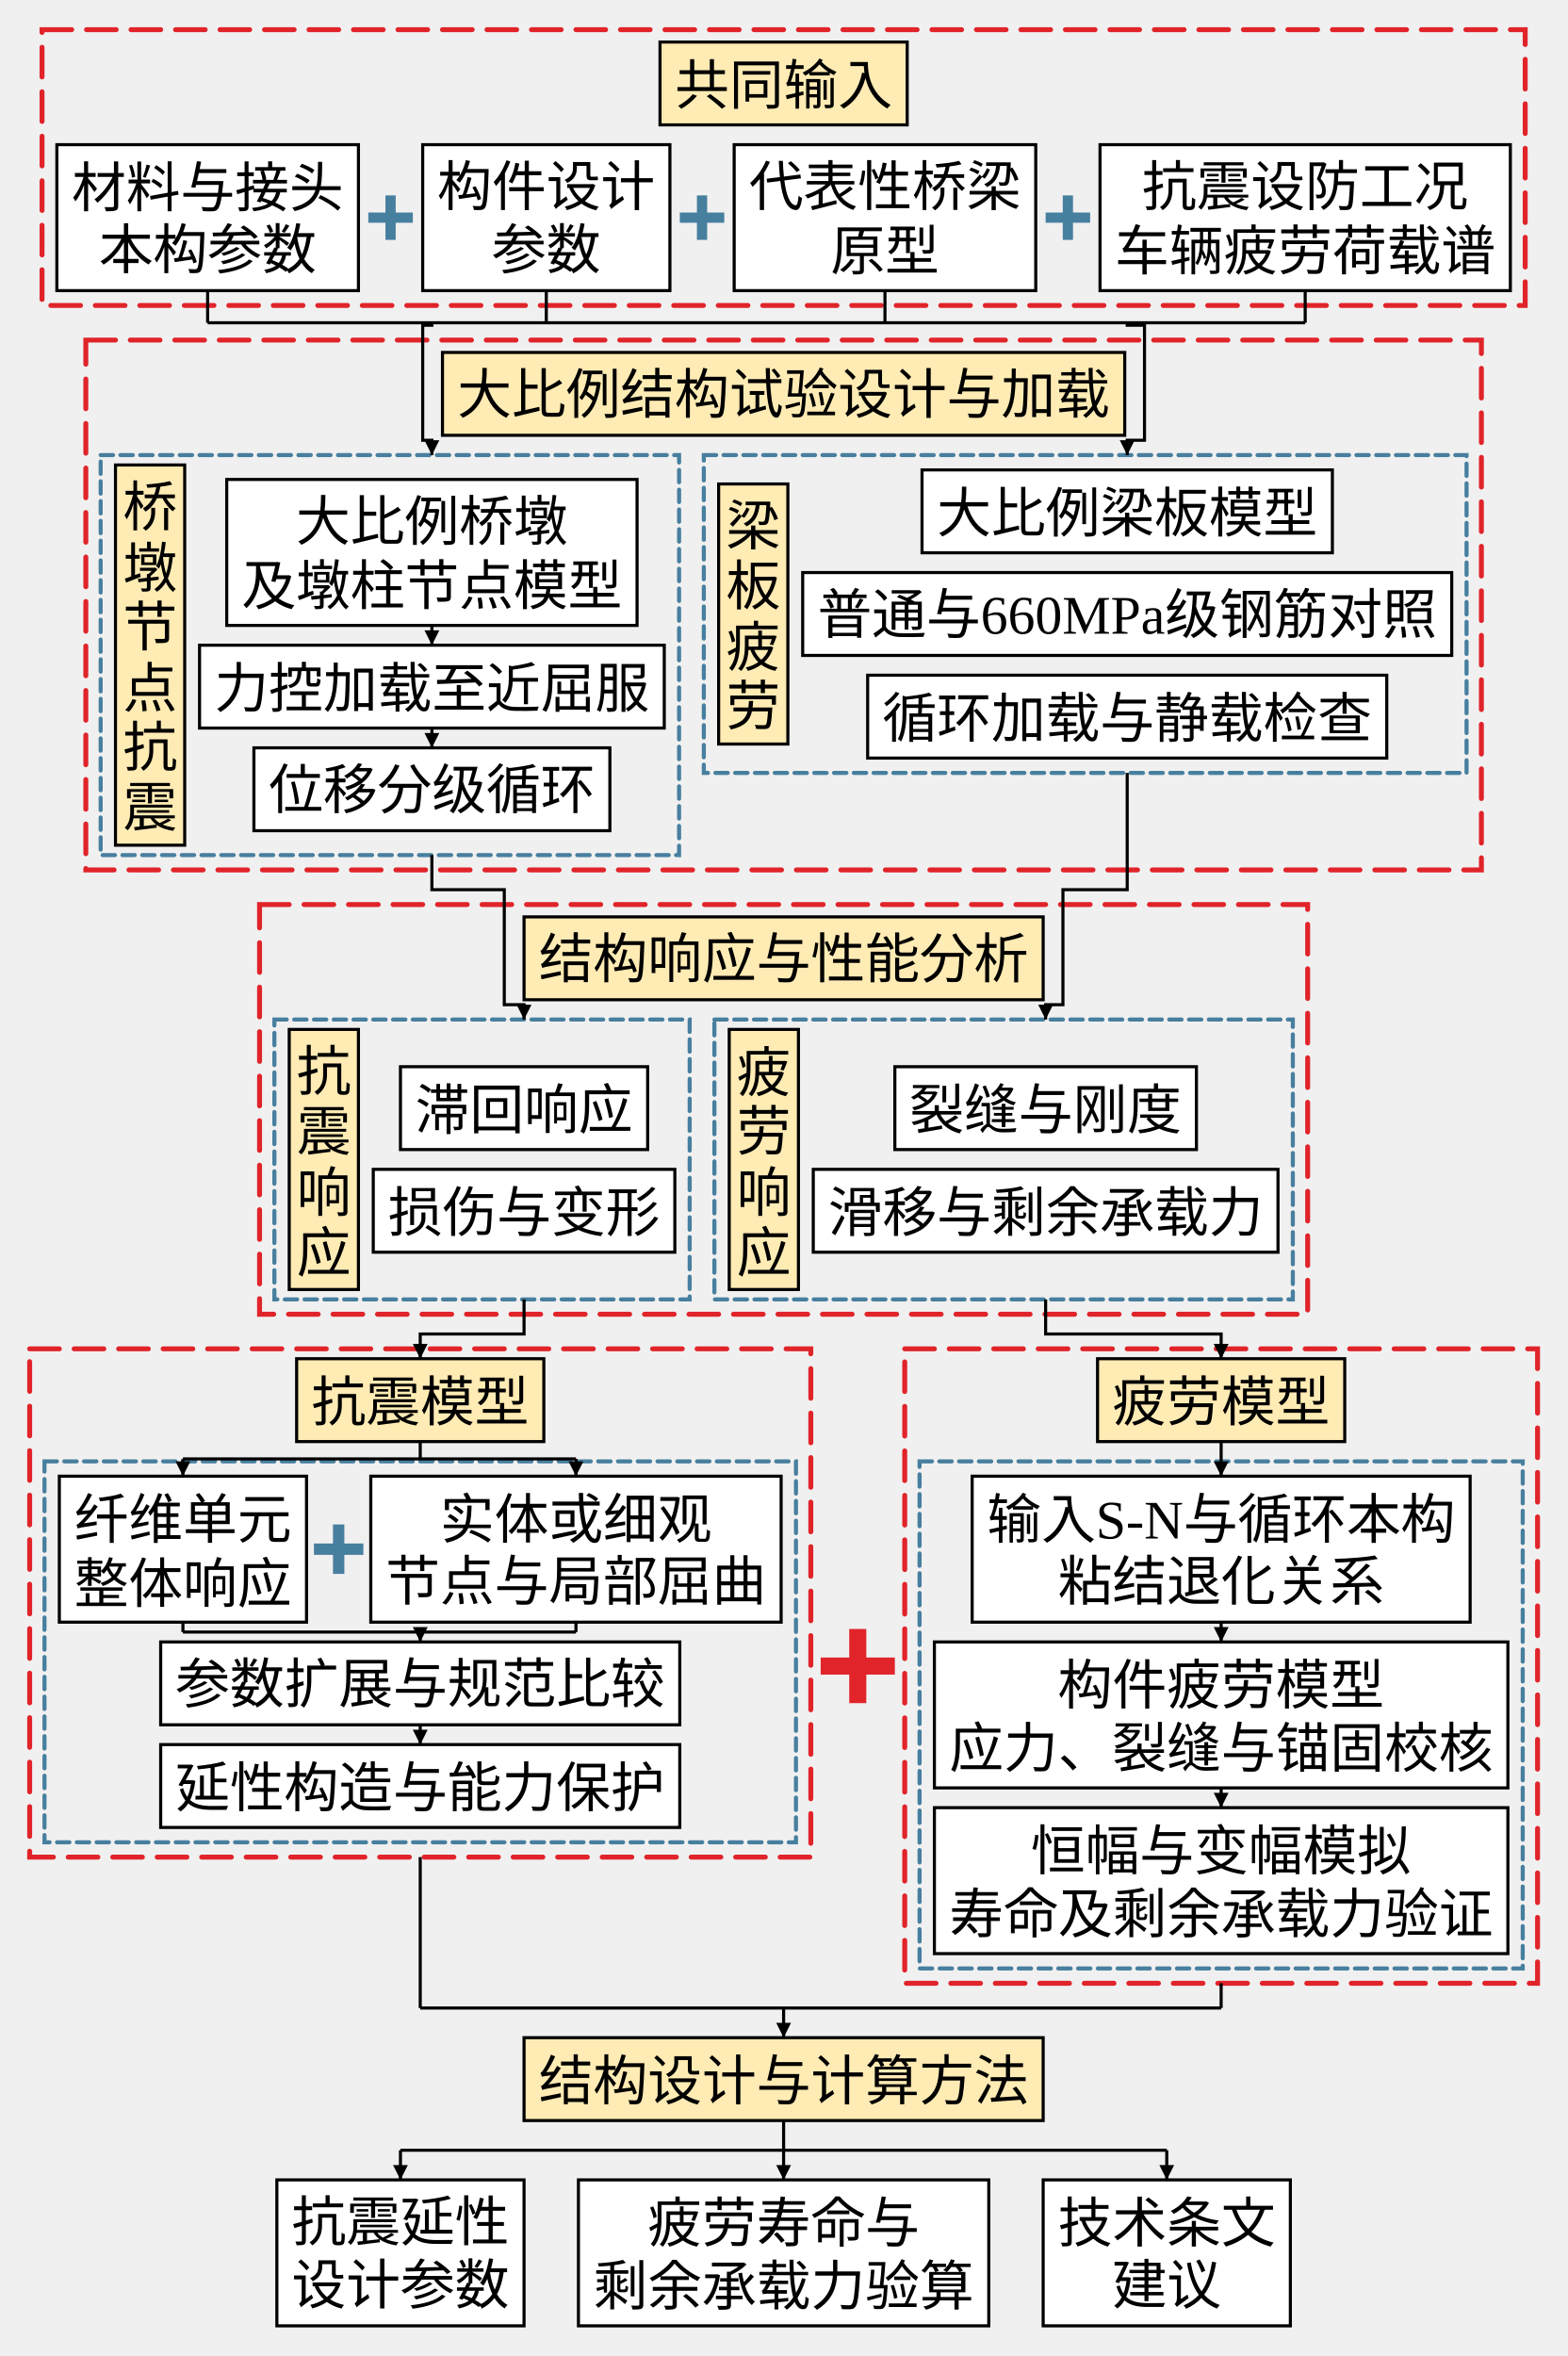
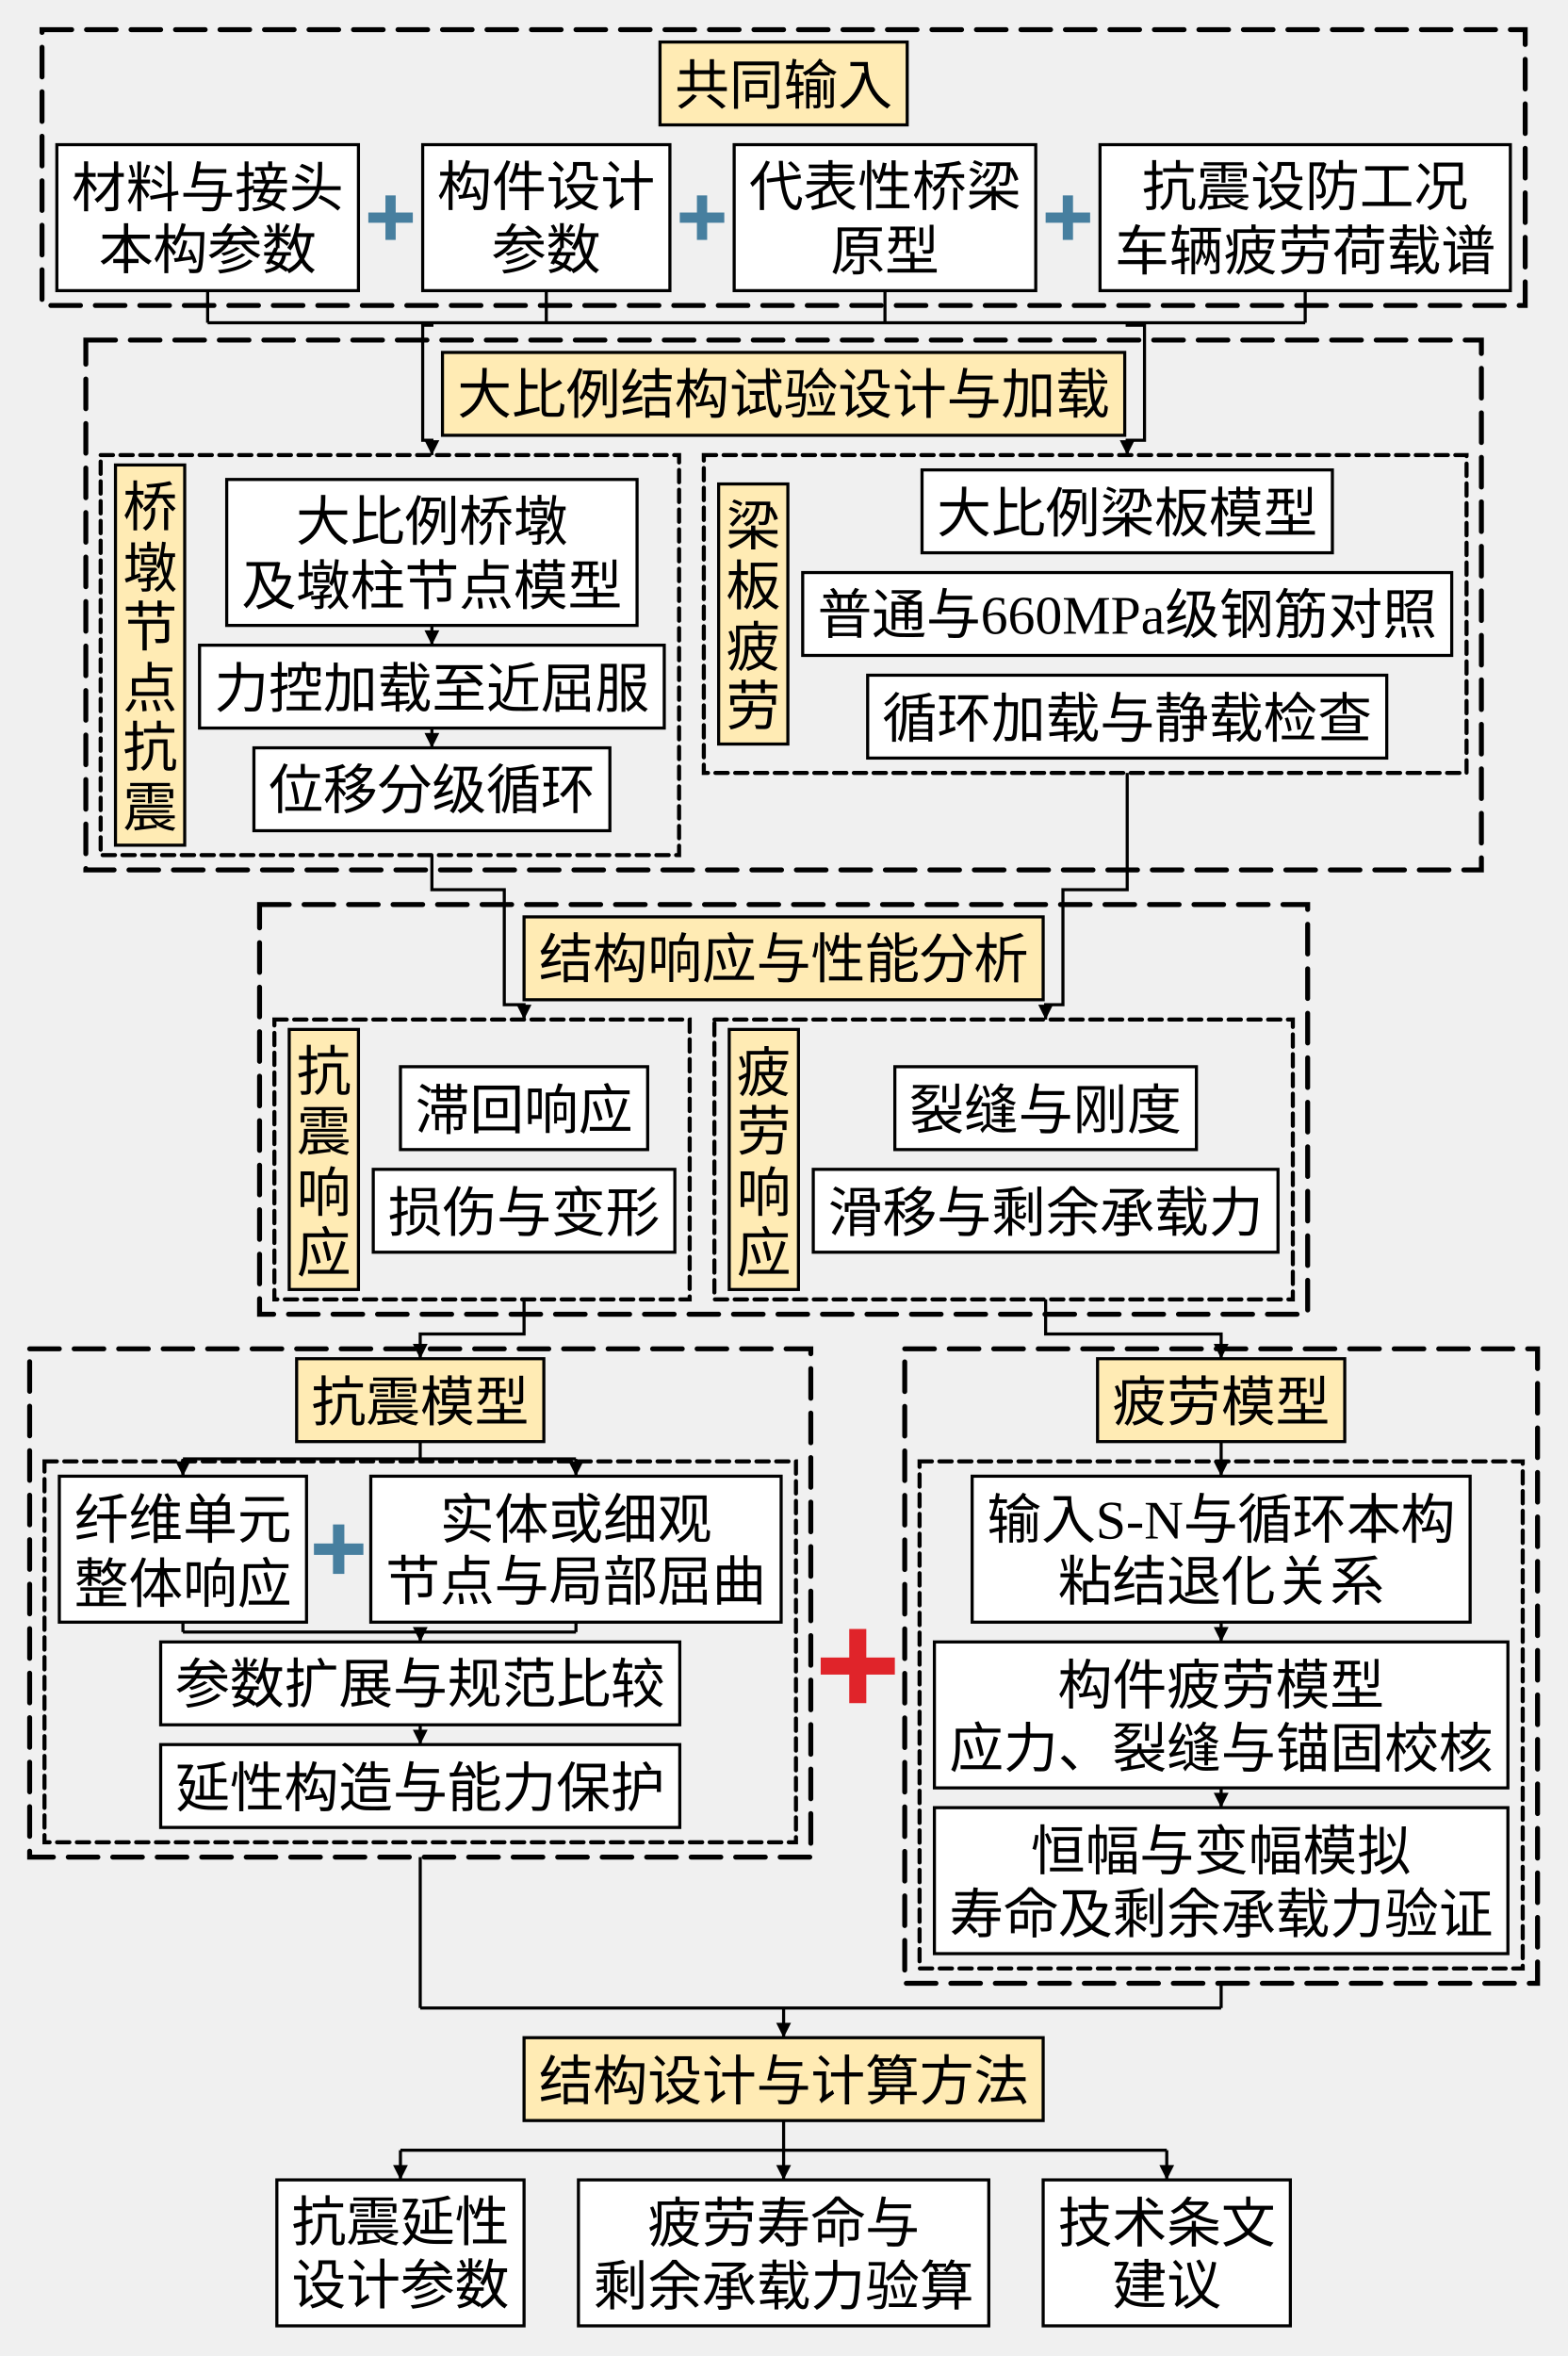
<svg xmlns="http://www.w3.org/2000/svg" width="634px" height="953px" viewBox="0 0 634 953" version="1.1">
  <g id="module-frame-001" data-object-type="module-frame">
-     <rect x="17" y="12" width="600" height="111.56" fill="none" stroke="#E0242A" stroke-width="2" stroke-linecap="round" stroke-linejoin="miter" stroke-dasharray="12 6" />
+     <rect x="17" y="12" width="600" height="111.56" fill="none" stroke="#000000" stroke-width="2" stroke-linecap="round" stroke-linejoin="miter" stroke-dasharray="12 6" />
  </g>
  <g id="module-frame-002" data-object-type="module-frame">
-     <rect x="34.72" y="137.56" width="564.56" height="214.32" fill="none" stroke="#E0242A" stroke-width="2" stroke-linecap="round" stroke-linejoin="miter" stroke-dasharray="12 6" />
+     <rect x="34.72" y="137.56" width="564.56" height="214.32" fill="none" stroke="#000000" stroke-width="2" stroke-linecap="round" stroke-linejoin="miter" stroke-dasharray="12 6" />
  </g>
  <g id="submodule-frame-001" data-object-type="submodule-frame">
-     <rect x="40.72" y="184.08" width="234" height="161.8" fill="none" stroke="#477F9F" stroke-width="1.65" stroke-linecap="round" stroke-linejoin="miter" stroke-dasharray="5 3" />
+     <rect x="40.72" y="184.08" width="234" height="161.8" fill="none" stroke="#000000" stroke-width="1.65" stroke-linecap="round" stroke-linejoin="miter" stroke-dasharray="5 3" />
  </g>
  <g id="submodule-frame-002" data-object-type="submodule-frame">
-     <rect x="284.72" y="184.08" width="308.56" height="128.56" fill="none" stroke="#477F9F" stroke-width="1.65" stroke-linecap="round" stroke-linejoin="miter" stroke-dasharray="5 3" />
+     <rect x="284.72" y="184.08" width="308.56" height="128.56" fill="none" stroke="#000000" stroke-width="1.65" stroke-linecap="round" stroke-linejoin="miter" stroke-dasharray="5 3" />
  </g>
  <g id="module-frame-003" data-object-type="module-frame">
-     <rect x="105" y="365.88" width="424" height="165.72" fill="none" stroke="#E0242A" stroke-width="2" stroke-linecap="round" stroke-linejoin="miter" stroke-dasharray="12 6" />
+     <rect x="105" y="365.88" width="424" height="165.72" fill="none" stroke="#000000" stroke-width="2" stroke-linecap="round" stroke-linejoin="miter" stroke-dasharray="12 6" />
  </g>
  <g id="submodule-frame-003" data-object-type="submodule-frame">
-     <rect x="111" y="412.4" width="168" height="113.2" fill="none" stroke="#477F9F" stroke-width="1.65" stroke-linecap="round" stroke-linejoin="miter" stroke-dasharray="5 3" />
+     <rect x="111" y="412.4" width="168" height="113.2" fill="none" stroke="#000000" stroke-width="1.65" stroke-linecap="round" stroke-linejoin="miter" stroke-dasharray="5 3" />
  </g>
  <g id="submodule-frame-004" data-object-type="submodule-frame">
-     <rect x="289" y="412.4" width="234" height="113.2" fill="none" stroke="#477F9F" stroke-width="1.65" stroke-linecap="round" stroke-linejoin="miter" stroke-dasharray="5 3" />
+     <rect x="289" y="412.4" width="234" height="113.2" fill="none" stroke="#000000" stroke-width="1.65" stroke-linecap="round" stroke-linejoin="miter" stroke-dasharray="5 3" />
  </g>
  <g id="module-frame-004" data-object-type="module-frame">
-     <rect x="12" y="545.6" width="316" height="205.6" fill="none" stroke="#E0242A" stroke-width="2" stroke-linecap="round" stroke-linejoin="miter" stroke-dasharray="12 6" />
+     <rect x="12" y="545.6" width="316" height="205.6" fill="none" stroke="#000000" stroke-width="2" stroke-linecap="round" stroke-linejoin="miter" stroke-dasharray="12 6" />
  </g>
  <g id="submodule-frame-005" data-object-type="submodule-frame">
-     <rect x="18" y="591.12" width="304" height="154.08" fill="none" stroke="#477F9F" stroke-width="1.65" stroke-linecap="round" stroke-linejoin="miter" stroke-dasharray="5 3" />
+     <rect x="18" y="591.12" width="304" height="154.08" fill="none" stroke="#000000" stroke-width="1.65" stroke-linecap="round" stroke-linejoin="miter" stroke-dasharray="5 3" />
  </g>
  <g id="module-frame-005" data-object-type="module-frame">
-     <rect x="366" y="545.6" width="256" height="256.64" fill="none" stroke="#E0242A" stroke-width="2" stroke-linecap="round" stroke-linejoin="miter" stroke-dasharray="12 6" />
+     <rect x="366" y="545.6" width="256" height="256.64" fill="none" stroke="#000000" stroke-width="2" stroke-linecap="round" stroke-linejoin="miter" stroke-dasharray="12 6" />
  </g>
  <g id="submodule-frame-006" data-object-type="submodule-frame">
-     <rect x="372" y="591.12" width="244" height="205.12" fill="none" stroke="#477F9F" stroke-width="1.65" stroke-linecap="round" stroke-linejoin="miter" stroke-dasharray="5 3" />
+     <rect x="372" y="591.12" width="244" height="205.12" fill="none" stroke="#000000" stroke-width="1.65" stroke-linecap="round" stroke-linejoin="miter" stroke-dasharray="5 3" />
  </g>
  <g id="connector-001" data-object-type="connector">
    <path d="M84 117.56 L84 130.56" fill="none" stroke="#000000" stroke-width="1.25" stroke-linejoin="miter" stroke-linecap="butt" />
  </g>
  <g id="connector-002" data-object-type="connector">
    <path d="M221 117.56 L221 130.56" fill="none" stroke="#000000" stroke-width="1.25" stroke-linejoin="miter" stroke-linecap="butt" />
  </g>
  <g id="connector-003" data-object-type="connector">
    <path d="M358 117.56 L358 130.56" fill="none" stroke="#000000" stroke-width="1.25" stroke-linejoin="miter" stroke-linecap="butt" />
  </g>
  <g id="connector-004" data-object-type="connector">
    <path d="M528 117.56 L528 130.56" fill="none" stroke="#000000" stroke-width="1.25" stroke-linejoin="miter" stroke-linecap="butt" />
  </g>
  <g id="connector-005" data-object-type="connector">
    <path d="M84 130.56 L528 130.56" fill="none" stroke="#000000" stroke-width="1.25" stroke-linejoin="miter" stroke-linecap="butt" />
  </g>
  <g id="connector-006" data-object-type="connector">
    <path d="M174.72 130.56 L174.72 131.56 L171 131.56 L171 178.08 L174.72 178.08 L174.72 184.08" fill="none" stroke="#000000" stroke-width="1.25" stroke-linejoin="miter" stroke-linecap="butt" />
    <polygon points="174.72,184.08 177.72,178.08 171.72,178.08" fill="#000000" />
  </g>
  <g id="connector-007" data-object-type="connector">
    <path d="M456 130.56 L456 131.56 L463 131.56 L463 178.08 L456 178.08 L456 184.08" fill="none" stroke="#000000" stroke-width="1.25" stroke-linejoin="miter" stroke-linecap="butt" />
    <polygon points="456,184.08 459,178.08 453,178.08" fill="#000000" />
  </g>
  <g id="connector-008" data-object-type="connector">
    <path d="M174.72 345.88 L174.72 359.88 L204 359.88 L204 406.4 L212 406.4 L212 412.4" fill="none" stroke="#000000" stroke-width="1.25" stroke-linejoin="miter" stroke-linecap="butt" />
    <polygon points="212,412.4 215,406.4 209,406.4" fill="#000000" />
  </g>
  <g id="connector-009" data-object-type="connector">
    <path d="M456 312.64 L456 359.88 L430 359.88 L430 406.4 L423 406.4 L423 412.4" fill="none" stroke="#000000" stroke-width="1.25" stroke-linejoin="miter" stroke-linecap="butt" />
    <polygon points="423,412.4 426,406.4 420,406.4" fill="#000000" />
  </g>
  <g id="connector-010" data-object-type="connector">
    <path d="M212 525.6 L212 539.6 L170 539.6 L170 549.6" fill="none" stroke="#000000" stroke-width="1.25" stroke-linejoin="miter" stroke-linecap="butt" />
    <polygon points="170,549.6 173,543.6 167,543.6" fill="#000000" />
  </g>
  <g id="connector-011" data-object-type="connector">
    <path d="M423 525.6 L423 539.6 L494 539.6 L494 549.6" fill="none" stroke="#000000" stroke-width="1.25" stroke-linejoin="miter" stroke-linecap="butt" />
    <polygon points="494,549.6 497,543.6 491,543.6" fill="#000000" />
  </g>
  <g id="connector-012" data-object-type="connector">
    <path d="M174.72 252.98 L174.72 256.98" fill="none" stroke="#000000" stroke-width="1.25" stroke-linejoin="miter" stroke-linecap="butt" />
  </g>
  <g id="connector-013" data-object-type="connector">
    <path d="M174.72 256.98 L174.72 260.98" fill="none" stroke="#000000" stroke-width="1.25" stroke-linejoin="miter" stroke-linecap="butt" />
    <polygon points="174.72,260.98 177.72,254.98 171.72,254.98" fill="#000000" />
  </g>
  <g id="connector-014" data-object-type="connector">
    <path d="M174.72 294.5 L174.72 298.5" fill="none" stroke="#000000" stroke-width="1.25" stroke-linejoin="miter" stroke-linecap="butt" />
  </g>
  <g id="connector-015" data-object-type="connector">
    <path d="M174.72 298.5 L174.72 302.5" fill="none" stroke="#000000" stroke-width="1.25" stroke-linejoin="miter" stroke-linecap="butt" />
    <polygon points="174.72,302.5 177.72,296.5 171.72,296.5" fill="#000000" />
  </g>
  <g id="connector-016" data-object-type="connector">
    <path d="M170 583.12 L170 590.12" fill="none" stroke="#000000" stroke-width="1.25" stroke-linejoin="miter" stroke-linecap="butt" />
  </g>
  <g id="connector-017" data-object-type="connector">
    <path d="M74 590.12 L233 590.12" fill="none" stroke="#000000" stroke-width="1.25" stroke-linejoin="miter" stroke-linecap="butt" />
  </g>
  <g id="connector-018" data-object-type="connector">
    <path d="M74 590.12 L74 597.12" fill="none" stroke="#000000" stroke-width="1.25" stroke-linejoin="miter" stroke-linecap="butt" />
    <polygon points="74,597.12 77,591.12 71,591.12" fill="#000000" />
  </g>
  <g id="connector-019" data-object-type="connector">
    <path d="M233 590.12 L233 597.12" fill="none" stroke="#000000" stroke-width="1.25" stroke-linejoin="miter" stroke-linecap="butt" />
    <polygon points="233,597.12 236,591.12 230,591.12" fill="#000000" />
  </g>
  <g id="connector-020" data-object-type="connector">
    <path d="M74 656.16 L74 660.16" fill="none" stroke="#000000" stroke-width="1.25" stroke-linejoin="miter" stroke-linecap="butt" />
  </g>
  <g id="connector-021" data-object-type="connector">
    <path d="M233 656.16 L233 660.16" fill="none" stroke="#000000" stroke-width="1.25" stroke-linejoin="miter" stroke-linecap="butt" />
  </g>
  <g id="connector-022" data-object-type="connector">
    <path d="M74 660.16 L233 660.16" fill="none" stroke="#000000" stroke-width="1.25" stroke-linejoin="miter" stroke-linecap="butt" />
  </g>
  <g id="connector-023" data-object-type="connector">
    <path d="M170 660.16 L170 664.16" fill="none" stroke="#000000" stroke-width="1.25" stroke-linejoin="miter" stroke-linecap="butt" />
    <polygon points="170,664.16 173,658.16 167,658.16" fill="#000000" />
  </g>
  <g id="connector-024" data-object-type="connector">
    <path d="M170 697.68 L170 701.68" fill="none" stroke="#000000" stroke-width="1.25" stroke-linejoin="miter" stroke-linecap="butt" />
  </g>
  <g id="connector-025" data-object-type="connector">
    <path d="M170 701.68 L170 705.68" fill="none" stroke="#000000" stroke-width="1.25" stroke-linejoin="miter" stroke-linecap="butt" />
    <polygon points="170,705.68 173,699.68 167,699.68" fill="#000000" />
  </g>
  <g id="connector-026" data-object-type="connector">
    <path d="M494 583.12 L494 590.12" fill="none" stroke="#000000" stroke-width="1.25" stroke-linejoin="miter" stroke-linecap="butt" />
  </g>
  <g id="connector-027" data-object-type="connector">
    <path d="M494 590.12 L494 597.12" fill="none" stroke="#000000" stroke-width="1.25" stroke-linejoin="miter" stroke-linecap="butt" />
    <polygon points="494,597.12 497,591.12 491,591.12" fill="#000000" />
  </g>
  <g id="connector-028" data-object-type="connector">
    <path d="M494 656.16 L494 660.16" fill="none" stroke="#000000" stroke-width="1.25" stroke-linejoin="miter" stroke-linecap="butt" />
  </g>
  <g id="connector-029" data-object-type="connector">
    <path d="M494 660.16 L494 664.16" fill="none" stroke="#000000" stroke-width="1.25" stroke-linejoin="miter" stroke-linecap="butt" />
    <polygon points="494,664.16 497,658.16 491,658.16" fill="#000000" />
  </g>
  <g id="connector-030" data-object-type="connector">
    <path d="M494 723.2 L494 727.2" fill="none" stroke="#000000" stroke-width="1.25" stroke-linejoin="miter" stroke-linecap="butt" />
  </g>
  <g id="connector-031" data-object-type="connector">
    <path d="M494 727.2 L494 731.2" fill="none" stroke="#000000" stroke-width="1.25" stroke-linejoin="miter" stroke-linecap="butt" />
    <polygon points="494,731.2 497,725.2 491,725.2" fill="#000000" />
  </g>
  <g id="connector-032" data-object-type="connector">
    <path d="M170 751.2 L170 812.24" fill="none" stroke="#000000" stroke-width="1.25" stroke-linejoin="miter" stroke-linecap="butt" />
  </g>
  <g id="connector-033" data-object-type="connector">
    <path d="M494 802.24 L494 812.24" fill="none" stroke="#000000" stroke-width="1.25" stroke-linejoin="miter" stroke-linecap="butt" />
  </g>
  <g id="connector-034" data-object-type="connector">
    <path d="M170 812.24 L494 812.24" fill="none" stroke="#000000" stroke-width="1.25" stroke-linejoin="miter" stroke-linecap="butt" />
  </g>
  <g id="connector-035" data-object-type="connector">
    <path d="M317 812.24 L317 824.24" fill="none" stroke="#000000" stroke-width="1.25" stroke-linejoin="miter" stroke-linecap="butt" />
    <polygon points="317,824.24 320,818.24 314,818.24" fill="#000000" />
  </g>
  <g id="connector-036" data-object-type="connector">
    <path d="M317 857.76 L317 869.76" fill="none" stroke="#000000" stroke-width="1.25" stroke-linejoin="miter" stroke-linecap="butt" />
  </g>
  <g id="connector-037" data-object-type="connector">
    <path d="M162 869.76 L472 869.76" fill="none" stroke="#000000" stroke-width="1.25" stroke-linejoin="miter" stroke-linecap="butt" />
  </g>
  <g id="connector-038" data-object-type="connector">
    <path d="M162 869.76 L162 881.76" fill="none" stroke="#000000" stroke-width="1.25" stroke-linejoin="miter" stroke-linecap="butt" />
    <polygon points="162,881.76 165,875.76 159,875.76" fill="#000000" />
  </g>
  <g id="connector-039" data-object-type="connector">
    <path d="M317 869.76 L317 881.76" fill="none" stroke="#000000" stroke-width="1.25" stroke-linejoin="miter" stroke-linecap="butt" />
    <polygon points="317,881.76 320,875.76 314,875.76" fill="#000000" />
  </g>
  <g id="connector-040" data-object-type="connector">
    <path d="M472 869.76 L472 881.76" fill="none" stroke="#000000" stroke-width="1.25" stroke-linejoin="miter" stroke-linecap="butt" />
    <polygon points="472,881.76 475,875.76 469,875.76" fill="#000000" />
  </g>
  <g id="text-box-001" data-object-type="text-box" aria-label="桥墩节点抗震">
-     <rect x="46.72" y="188.08" width="28" height="153.8" fill="#FFEBB4" stroke="black" stroke-width="1.25" stroke-linecap="butt" stroke-linejoin="miter" />
+     <rect x="46.72" y="188.08" width="28" height="153.8" fill="#FFEBB4" stroke="#000000" stroke-width="1.25" stroke-linecap="butt" stroke-linejoin="miter" />
    <text xml:space="preserve" font-family="SimSun" font-size="22" font-weight="normal" font-style="normal" fill="#000000">
      <tspan x="49.72" y="212.793" font-family="SimSun" style="font-family:'SimSun';font-size:22px;font-weight:normal;font-style:normal">桥</tspan>
      <tspan x="49.72" y="237.593" font-family="SimSun" style="font-family:'SimSun';font-size:22px;font-weight:normal;font-style:normal">墩</tspan>
      <tspan x="49.72" y="261.393" font-family="SimSun" style="font-family:'SimSun';font-size:22px;font-weight:normal;font-style:normal">节</tspan>
      <tspan x="49.72" y="286.193" font-family="SimSun" style="font-family:'SimSun';font-size:22px;font-weight:normal;font-style:normal">点</tspan>
      <tspan x="49.72" y="309.993" font-family="SimSun" style="font-family:'SimSun';font-size:22px;font-weight:normal;font-style:normal">抗</tspan>
      <tspan x="49.72" y="334.293" font-family="SimSun" style="font-family:'SimSun';font-size:22px;font-weight:normal;font-style:normal">震</tspan>
    </text>
  </g>
  <g id="text-box-002" data-object-type="text-box" aria-label="梁板疲劳">
-     <rect x="290.72" y="195.76" width="28" height="105.2" fill="#FFEBB4" stroke="black" stroke-width="1.25" stroke-linecap="butt" stroke-linejoin="miter" />
+     <rect x="290.72" y="195.76" width="28" height="105.2" fill="#FFEBB4" stroke="#000000" stroke-width="1.25" stroke-linecap="butt" stroke-linejoin="miter" />
    <text xml:space="preserve" font-family="SimSun" font-size="22" font-weight="normal" font-style="normal" fill="#000000">
      <tspan x="293.72" y="220.473" font-family="SimSun" style="font-family:'SimSun';font-size:22px;font-weight:normal;font-style:normal">梁</tspan>
      <tspan x="293.72" y="244.773" font-family="SimSun" style="font-family:'SimSun';font-size:22px;font-weight:normal;font-style:normal">板</tspan>
      <tspan x="293.72" y="269.573" font-family="SimSun" style="font-family:'SimSun';font-size:22px;font-weight:normal;font-style:normal">疲</tspan>
      <tspan x="293.72" y="293.373" font-family="SimSun" style="font-family:'SimSun';font-size:22px;font-weight:normal;font-style:normal">劳</tspan>
    </text>
  </g>
  <g id="text-box-003" data-object-type="text-box" aria-label="抗震响应">
-     <rect x="117" y="416.4" width="28" height="105.2" fill="#FFEBB4" stroke="black" stroke-width="1.25" stroke-linecap="butt" stroke-linejoin="miter" />
+     <rect x="117" y="416.4" width="28" height="105.2" fill="#FFEBB4" stroke="#000000" stroke-width="1.25" stroke-linecap="butt" stroke-linejoin="miter" />
    <text xml:space="preserve" font-family="SimSun" font-size="22" font-weight="normal" font-style="normal" fill="#000000">
      <tspan x="120" y="441.113" font-family="SimSun" style="font-family:'SimSun';font-size:22px;font-weight:normal;font-style:normal">抗</tspan>
      <tspan x="120" y="465.413" font-family="SimSun" style="font-family:'SimSun';font-size:22px;font-weight:normal;font-style:normal">震</tspan>
      <tspan x="120" y="490.213" font-family="SimSun" style="font-family:'SimSun';font-size:22px;font-weight:normal;font-style:normal">响</tspan>
      <tspan x="120" y="514.513" font-family="SimSun" style="font-family:'SimSun';font-size:22px;font-weight:normal;font-style:normal">应</tspan>
    </text>
  </g>
  <g id="text-box-004" data-object-type="text-box" aria-label="疲劳响应">
-     <rect x="295" y="416.4" width="28" height="105.2" fill="#FFEBB4" stroke="black" stroke-width="1.25" stroke-linecap="butt" stroke-linejoin="miter" />
+     <rect x="295" y="416.4" width="28" height="105.2" fill="#FFEBB4" stroke="#000000" stroke-width="1.25" stroke-linecap="butt" stroke-linejoin="miter" />
    <text xml:space="preserve" font-family="SimSun" font-size="22" font-weight="normal" font-style="normal" fill="#000000">
      <tspan x="298" y="441.613" font-family="SimSun" style="font-family:'SimSun';font-size:22px;font-weight:normal;font-style:normal">疲</tspan>
      <tspan x="298" y="465.413" font-family="SimSun" style="font-family:'SimSun';font-size:22px;font-weight:normal;font-style:normal">劳</tspan>
      <tspan x="298" y="490.213" font-family="SimSun" style="font-family:'SimSun';font-size:22px;font-weight:normal;font-style:normal">响</tspan>
      <tspan x="298" y="514.513" font-family="SimSun" style="font-family:'SimSun';font-size:22px;font-weight:normal;font-style:normal">应</tspan>
    </text>
  </g>
  <g id="text-box-005" data-object-type="text-box" aria-label="共同输入">
-     <rect x="267" y="17" width="100" height="33.52" fill="#FFEBB4" stroke="black" stroke-width="1.25" stroke-linecap="butt" stroke-linejoin="miter" />
+     <rect x="267" y="17" width="100" height="33.52" fill="#FFEBB4" stroke="#000000" stroke-width="1.25" stroke-linecap="butt" stroke-linejoin="miter" />
    <text xml:space="preserve" font-family="SimSun" font-size="22" font-weight="normal" font-style="normal" fill="#000000">
      <tspan x="273" y="42.213" font-family="SimSun" style="font-family:'SimSun';font-size:22px;font-weight:normal;font-style:normal">共同输入</tspan>
    </text>
  </g>
  <g id="text-box-006" data-object-type="text-box" aria-label="材料与接头 / 本构参数">
-     <rect x="23" y="58.52" width="122" height="59.04" fill="white" stroke="black" stroke-width="1.25" stroke-linecap="butt" stroke-linejoin="miter" />
+     <rect x="23" y="58.52" width="122" height="59.04" fill="white" stroke="#000000" stroke-width="1.25" stroke-linecap="butt" stroke-linejoin="miter" />
    <text xml:space="preserve" font-family="SimSun" font-size="22" font-weight="normal" font-style="normal" fill="#000000">
      <tspan x="29" y="83.733" font-family="SimSun" style="font-family:'SimSun';font-size:22px;font-weight:normal;font-style:normal">材料与接头</tspan>
      <tspan x="40" y="108.753" font-family="SimSun" style="font-family:'SimSun';font-size:22px;font-weight:normal;font-style:normal">本构参数</tspan>
    </text>
  </g>
  <g id="text-box-007" data-object-type="text-box" aria-label="构件设计 / 参数">
-     <rect x="171" y="58.52" width="100" height="59.04" fill="white" stroke="black" stroke-width="1.25" stroke-linecap="butt" stroke-linejoin="miter" />
+     <rect x="171" y="58.52" width="100" height="59.04" fill="white" stroke="#000000" stroke-width="1.25" stroke-linecap="butt" stroke-linejoin="miter" />
    <text xml:space="preserve" font-family="SimSun" font-size="22" font-weight="normal" font-style="normal" fill="#000000">
      <tspan x="177" y="83.233" font-family="SimSun" style="font-family:'SimSun';font-size:22px;font-weight:normal;font-style:normal">构件设计</tspan>
      <tspan x="199" y="108.753" font-family="SimSun" style="font-family:'SimSun';font-size:22px;font-weight:normal;font-style:normal">参数</tspan>
    </text>
  </g>
  <g id="text-box-008" data-object-type="text-box" aria-label="代表性桥梁 / 原型">
-     <rect x="297" y="58.52" width="122" height="59.04" fill="white" stroke="black" stroke-width="1.25" stroke-linecap="butt" stroke-linejoin="miter" />
+     <rect x="297" y="58.52" width="122" height="59.04" fill="white" stroke="#000000" stroke-width="1.25" stroke-linecap="butt" stroke-linejoin="miter" />
    <text xml:space="preserve" font-family="SimSun" font-size="22" font-weight="normal" font-style="normal" fill="#000000">
      <tspan x="303" y="83.233" font-family="SimSun" style="font-family:'SimSun';font-size:22px;font-weight:normal;font-style:normal">代表性桥梁</tspan>
      <tspan x="336" y="109.253" font-family="SimSun" style="font-family:'SimSun';font-size:22px;font-weight:normal;font-style:normal">原型</tspan>
    </text>
  </g>
  <g id="text-box-009" data-object-type="text-box" aria-label="抗震设防工况 / 车辆疲劳荷载谱">
-     <rect x="445" y="58.52" width="166" height="59.04" fill="white" stroke="black" stroke-width="1.25" stroke-linecap="butt" stroke-linejoin="miter" />
+     <rect x="445" y="58.52" width="166" height="59.04" fill="white" stroke="#000000" stroke-width="1.25" stroke-linecap="butt" stroke-linejoin="miter" />
    <text xml:space="preserve" font-family="SimSun" font-size="22" font-weight="normal" font-style="normal" fill="#000000">
      <tspan x="462" y="83.233" font-family="SimSun" style="font-family:'SimSun';font-size:22px;font-weight:normal;font-style:normal">抗震设防工况</tspan>
      <tspan x="451" y="109.253" font-family="SimSun" style="font-family:'SimSun';font-size:22px;font-weight:normal;font-style:normal">车辆疲劳荷载谱</tspan>
    </text>
  </g>
  <g id="text-box-010" data-object-type="text-box" aria-label="大比例结构试验设计与加载">
-     <rect x="179" y="142.56" width="276" height="33.52" fill="#FFEBB4" stroke="black" stroke-width="1.25" stroke-linecap="butt" stroke-linejoin="miter" />
+     <rect x="179" y="142.56" width="276" height="33.52" fill="#FFEBB4" stroke="#000000" stroke-width="1.25" stroke-linecap="butt" stroke-linejoin="miter" />
    <text xml:space="preserve" font-family="SimSun" font-size="22" font-weight="normal" font-style="normal" fill="#000000">
      <tspan x="185" y="167.273" font-family="SimSun" style="font-family:'SimSun';font-size:22px;font-weight:normal;font-style:normal">大比例结构试验设计与加载</tspan>
    </text>
  </g>
  <g id="text-box-011" data-object-type="text-box" aria-label="大比例桥墩 / 及墩柱节点模型">
-     <rect x="91.72" y="193.94" width="166" height="59.04" fill="white" stroke="black" stroke-width="1.25" stroke-linecap="butt" stroke-linejoin="miter" />
+     <rect x="91.72" y="193.94" width="166" height="59.04" fill="white" stroke="#000000" stroke-width="1.25" stroke-linecap="butt" stroke-linejoin="miter" />
    <text xml:space="preserve" font-family="SimSun" font-size="22" font-weight="normal" font-style="normal" fill="#000000">
      <tspan x="119.72" y="218.653" font-family="SimSun" style="font-family:'SimSun';font-size:22px;font-weight:normal;font-style:normal">大比例桥墩</tspan>
      <tspan x="97.72" y="244.673" font-family="SimSun" style="font-family:'SimSun';font-size:22px;font-weight:normal;font-style:normal">及墩柱节点模型</tspan>
    </text>
  </g>
  <g id="text-box-012" data-object-type="text-box" aria-label="力控加载至近屈服">
-     <rect x="80.72" y="260.98" width="188" height="33.52" fill="white" stroke="black" stroke-width="1.25" stroke-linecap="butt" stroke-linejoin="miter" />
+     <rect x="80.72" y="260.98" width="188" height="33.52" fill="white" stroke="#000000" stroke-width="1.25" stroke-linecap="butt" stroke-linejoin="miter" />
    <text xml:space="preserve" font-family="SimSun" font-size="22" font-weight="normal" font-style="normal" fill="#000000">
      <tspan x="86.72" y="286.193" font-family="SimSun" style="font-family:'SimSun';font-size:22px;font-weight:normal;font-style:normal">力控加载至近屈服</tspan>
    </text>
  </g>
  <g id="text-box-013" data-object-type="text-box" aria-label="位移分级循环">
-     <rect x="102.72" y="302.5" width="144" height="33.52" fill="white" stroke="black" stroke-width="1.25" stroke-linecap="butt" stroke-linejoin="miter" />
+     <rect x="102.72" y="302.5" width="144" height="33.52" fill="white" stroke="#000000" stroke-width="1.25" stroke-linecap="butt" stroke-linejoin="miter" />
    <text xml:space="preserve" font-family="SimSun" font-size="22" font-weight="normal" font-style="normal" fill="#000000">
      <tspan x="108.72" y="327.213" font-family="SimSun" style="font-family:'SimSun';font-size:22px;font-weight:normal;font-style:normal">位移分级循环</tspan>
    </text>
  </g>
  <g id="text-box-014" data-object-type="text-box" aria-label="大比例梁板模型">
-     <rect x="373" y="190.08" width="166" height="33.52" fill="white" stroke="black" stroke-width="1.25" stroke-linecap="butt" stroke-linejoin="miter" />
+     <rect x="373" y="190.08" width="166" height="33.52" fill="white" stroke="#000000" stroke-width="1.25" stroke-linecap="butt" stroke-linejoin="miter" />
    <text xml:space="preserve" font-family="SimSun" font-size="22" font-weight="normal" font-style="normal" fill="#000000">
      <tspan x="379" y="215.293" font-family="SimSun" style="font-family:'SimSun';font-size:22px;font-weight:normal;font-style:normal">大比例梁板模型</tspan>
    </text>
  </g>
  <g id="text-box-015" data-object-type="text-box" aria-label="普通与660MPa级钢筋对照">
-     <rect x="324.72" y="231.6" width="262.56" height="33.52" fill="white" stroke="black" stroke-width="1.25" stroke-linecap="butt" stroke-linejoin="miter" />
+     <rect x="324.72" y="231.6" width="262.56" height="33.52" fill="white" stroke="#000000" stroke-width="1.25" stroke-linecap="butt" stroke-linejoin="miter" />
    <text xml:space="preserve" font-family="SimSun" font-size="22" font-weight="normal" font-style="normal" fill="#000000">
      <tspan x="330.72" y="256.313" font-family="SimSun" style="font-family:'SimSun';font-size:22px;font-weight:normal;font-style:normal">普通与</tspan>
      <tspan x="396.72" y="256.313" font-family="Times New Roman" style="font-family:'Times New Roman';font-size:22px;font-weight:normal;font-style:normal">660MPa</tspan>
      <tspan x="471.28" y="256.313" font-family="SimSun" style="font-family:'SimSun';font-size:22px;font-weight:normal;font-style:normal">级钢筋对照</tspan>
    </text>
  </g>
  <g id="text-box-016" data-object-type="text-box" aria-label="循环加载与静载检查">
-     <rect x="351" y="273.12" width="210" height="33.52" fill="white" stroke="black" stroke-width="1.25" stroke-linecap="butt" stroke-linejoin="miter" />
+     <rect x="351" y="273.12" width="210" height="33.52" fill="white" stroke="#000000" stroke-width="1.25" stroke-linecap="butt" stroke-linejoin="miter" />
    <text xml:space="preserve" font-family="SimSun" font-size="22" font-weight="normal" font-style="normal" fill="#000000">
      <tspan x="357" y="298.333" font-family="SimSun" style="font-family:'SimSun';font-size:22px;font-weight:normal;font-style:normal">循环加载与静载检查</tspan>
    </text>
  </g>
  <g id="text-box-017" data-object-type="text-box" aria-label="结构响应与性能分析">
-     <rect x="212" y="370.88" width="210" height="33.52" fill="#FFEBB4" stroke="black" stroke-width="1.25" stroke-linecap="butt" stroke-linejoin="miter" />
+     <rect x="212" y="370.88" width="210" height="33.52" fill="#FFEBB4" stroke="#000000" stroke-width="1.25" stroke-linecap="butt" stroke-linejoin="miter" />
    <text xml:space="preserve" font-family="SimSun" font-size="22" font-weight="normal" font-style="normal" fill="#000000">
      <tspan x="218" y="395.593" font-family="SimSun" style="font-family:'SimSun';font-size:22px;font-weight:normal;font-style:normal">结构响应与性能分析</tspan>
    </text>
  </g>
  <g id="text-box-018" data-object-type="text-box" aria-label="滞回响应">
-     <rect x="162" y="431.48" width="100" height="33.52" fill="white" stroke="black" stroke-width="1.25" stroke-linecap="butt" stroke-linejoin="miter" />
+     <rect x="162" y="431.48" width="100" height="33.52" fill="white" stroke="#000000" stroke-width="1.25" stroke-linecap="butt" stroke-linejoin="miter" />
    <text xml:space="preserve" font-family="SimSun" font-size="22" font-weight="normal" font-style="normal" fill="#000000">
      <tspan x="168" y="456.693" font-family="SimSun" style="font-family:'SimSun';font-size:22px;font-weight:normal;font-style:normal">滞回响应</tspan>
    </text>
  </g>
  <g id="text-box-019" data-object-type="text-box" aria-label="损伤与变形">
-     <rect x="151" y="473" width="122" height="33.52" fill="white" stroke="black" stroke-width="1.25" stroke-linecap="butt" stroke-linejoin="miter" />
+     <rect x="151" y="473" width="122" height="33.52" fill="white" stroke="#000000" stroke-width="1.25" stroke-linecap="butt" stroke-linejoin="miter" />
    <text xml:space="preserve" font-family="SimSun" font-size="22" font-weight="normal" font-style="normal" fill="#000000">
      <tspan x="157" y="498.213" font-family="SimSun" style="font-family:'SimSun';font-size:22px;font-weight:normal;font-style:normal">损伤与变形</tspan>
    </text>
  </g>
  <g id="text-box-020" data-object-type="text-box" aria-label="裂缝与刚度">
-     <rect x="362" y="431.48" width="122" height="33.52" fill="white" stroke="black" stroke-width="1.25" stroke-linecap="butt" stroke-linejoin="miter" />
+     <rect x="362" y="431.48" width="122" height="33.52" fill="white" stroke="#000000" stroke-width="1.25" stroke-linecap="butt" stroke-linejoin="miter" />
    <text xml:space="preserve" font-family="SimSun" font-size="22" font-weight="normal" font-style="normal" fill="#000000">
      <tspan x="368" y="456.693" font-family="SimSun" style="font-family:'SimSun';font-size:22px;font-weight:normal;font-style:normal">裂缝与刚度</tspan>
    </text>
  </g>
  <g id="text-box-021" data-object-type="text-box" aria-label="滑移与剩余承载力">
-     <rect x="329" y="473" width="188" height="33.52" fill="white" stroke="black" stroke-width="1.25" stroke-linecap="butt" stroke-linejoin="miter" />
+     <rect x="329" y="473" width="188" height="33.52" fill="white" stroke="#000000" stroke-width="1.25" stroke-linecap="butt" stroke-linejoin="miter" />
    <text xml:space="preserve" font-family="SimSun" font-size="22" font-weight="normal" font-style="normal" fill="#000000">
      <tspan x="335" y="498.213" font-family="SimSun" style="font-family:'SimSun';font-size:22px;font-weight:normal;font-style:normal">滑移与剩余承载力</tspan>
    </text>
  </g>
  <g id="text-box-022" data-object-type="text-box" aria-label="抗震模型">
-     <rect x="120" y="549.6" width="100" height="33.52" fill="#FFEBB4" stroke="black" stroke-width="1.25" stroke-linecap="butt" stroke-linejoin="miter" />
+     <rect x="120" y="549.6" width="100" height="33.52" fill="#FFEBB4" stroke="#000000" stroke-width="1.25" stroke-linecap="butt" stroke-linejoin="miter" />
    <text xml:space="preserve" font-family="SimSun" font-size="22" font-weight="normal" font-style="normal" fill="#000000">
      <tspan x="126" y="574.813" font-family="SimSun" style="font-family:'SimSun';font-size:22px;font-weight:normal;font-style:normal">抗震模型</tspan>
    </text>
  </g>
  <g id="text-box-023" data-object-type="text-box" aria-label="纤维单元 / 整体响应">
-     <rect x="24" y="597.12" width="100" height="59.04" fill="white" stroke="black" stroke-width="1.25" stroke-linecap="butt" stroke-linejoin="miter" />
+     <rect x="24" y="597.12" width="100" height="59.04" fill="white" stroke="#000000" stroke-width="1.25" stroke-linecap="butt" stroke-linejoin="miter" />
    <text xml:space="preserve" font-family="SimSun" font-size="22" font-weight="normal" font-style="normal" fill="#000000">
      <tspan x="30" y="622.333" font-family="SimSun" style="font-family:'SimSun';font-size:22px;font-weight:normal;font-style:normal">纤维单元</tspan>
      <tspan x="30" y="648.353" font-family="SimSun" style="font-family:'SimSun';font-size:22px;font-weight:normal;font-style:normal">整体响应</tspan>
    </text>
  </g>
  <g id="text-box-024" data-object-type="text-box" aria-label="实体或细观 / 节点与局部屈曲">
-     <rect x="150" y="597.12" width="166" height="59.04" fill="white" stroke="black" stroke-width="1.25" stroke-linecap="butt" stroke-linejoin="miter" />
+     <rect x="150" y="597.12" width="166" height="59.04" fill="white" stroke="#000000" stroke-width="1.25" stroke-linecap="butt" stroke-linejoin="miter" />
    <text xml:space="preserve" font-family="SimSun" font-size="22" font-weight="normal" font-style="normal" fill="#000000">
      <tspan x="178" y="622.333" font-family="SimSun" style="font-family:'SimSun';font-size:22px;font-weight:normal;font-style:normal">实体或细观</tspan>
      <tspan x="156" y="647.353" font-family="SimSun" style="font-family:'SimSun';font-size:22px;font-weight:normal;font-style:normal">节点与局部屈曲</tspan>
    </text>
  </g>
  <g id="text-box-025" data-object-type="text-box" aria-label="参数扩展与规范比较">
-     <rect x="65" y="664.16" width="210" height="33.52" fill="white" stroke="black" stroke-width="1.25" stroke-linecap="butt" stroke-linejoin="miter" />
+     <rect x="65" y="664.16" width="210" height="33.52" fill="white" stroke="#000000" stroke-width="1.25" stroke-linecap="butt" stroke-linejoin="miter" />
    <text xml:space="preserve" font-family="SimSun" font-size="22" font-weight="normal" font-style="normal" fill="#000000">
      <tspan x="71" y="688.873" font-family="SimSun" style="font-family:'SimSun';font-size:22px;font-weight:normal;font-style:normal">参数扩展与规范比较</tspan>
    </text>
  </g>
  <g id="text-box-026" data-object-type="text-box" aria-label="延性构造与能力保护">
-     <rect x="65" y="705.68" width="210" height="33.52" fill="white" stroke="black" stroke-width="1.25" stroke-linecap="butt" stroke-linejoin="miter" />
+     <rect x="65" y="705.68" width="210" height="33.52" fill="white" stroke="#000000" stroke-width="1.25" stroke-linecap="butt" stroke-linejoin="miter" />
    <text xml:space="preserve" font-family="SimSun" font-size="22" font-weight="normal" font-style="normal" fill="#000000">
      <tspan x="71" y="730.893" font-family="SimSun" style="font-family:'SimSun';font-size:22px;font-weight:normal;font-style:normal">延性构造与能力保护</tspan>
    </text>
  </g>
  <g id="text-box-027" data-object-type="text-box" aria-label="疲劳模型">
-     <rect x="444" y="549.6" width="100" height="33.52" fill="#FFEBB4" stroke="black" stroke-width="1.25" stroke-linecap="butt" stroke-linejoin="miter" />
+     <rect x="444" y="549.6" width="100" height="33.52" fill="#FFEBB4" stroke="#000000" stroke-width="1.25" stroke-linecap="butt" stroke-linejoin="miter" />
    <text xml:space="preserve" font-family="SimSun" font-size="22" font-weight="normal" font-style="normal" fill="#000000">
      <tspan x="450" y="574.813" font-family="SimSun" style="font-family:'SimSun';font-size:22px;font-weight:normal;font-style:normal">疲劳模型</tspan>
    </text>
  </g>
  <g id="text-box-028" data-object-type="text-box" aria-label="输入S-N与循环本构 / 粘结退化关系">
-     <rect x="393.275" y="597.12" width="201.45" height="59.04" fill="white" stroke="black" stroke-width="1.25" stroke-linecap="butt" stroke-linejoin="miter" />
+     <rect x="393.275" y="597.12" width="201.45" height="59.04" fill="white" stroke="#000000" stroke-width="1.25" stroke-linecap="butt" stroke-linejoin="miter" />
    <text xml:space="preserve" font-family="SimSun" font-size="22" font-weight="normal" font-style="normal" fill="#000000">
      <tspan x="399.275" y="622.333" font-family="SimSun" style="font-family:'SimSun';font-size:22px;font-weight:normal;font-style:normal">输入</tspan>
      <tspan x="443.275" y="622.333" font-family="Times New Roman" style="font-family:'Times New Roman';font-size:22px;font-weight:normal;font-style:normal">S-N</tspan>
      <tspan x="478.725" y="622.333" font-family="SimSun" style="font-family:'SimSun';font-size:22px;font-weight:normal;font-style:normal">与循环本构</tspan>
      <tspan x="428" y="647.353" font-family="SimSun" style="font-family:'SimSun';font-size:22px;font-weight:normal;font-style:normal">粘结退化关系</tspan>
    </text>
  </g>
  <g id="text-box-029" data-object-type="text-box" aria-label="构件疲劳模型 / 应力、裂缝与锚固校核">
-     <rect x="378" y="664.16" width="232" height="59.04" fill="white" stroke="black" stroke-width="1.25" stroke-linecap="butt" stroke-linejoin="miter" />
+     <rect x="378" y="664.16" width="232" height="59.04" fill="white" stroke="#000000" stroke-width="1.25" stroke-linecap="butt" stroke-linejoin="miter" />
    <text xml:space="preserve" font-family="SimSun" font-size="22" font-weight="normal" font-style="normal" fill="#000000">
      <tspan x="428" y="689.373" font-family="SimSun" style="font-family:'SimSun';font-size:22px;font-weight:normal;font-style:normal">构件疲劳模型</tspan>
      <tspan x="384" y="714.893" font-family="SimSun" style="font-family:'SimSun';font-size:22px;font-weight:normal;font-style:normal">应力、裂缝与锚固校核</tspan>
    </text>
  </g>
  <g id="text-box-030" data-object-type="text-box" aria-label="恒幅与变幅模拟 / 寿命及剩余承载力验证">
-     <rect x="378" y="731.2" width="232" height="59.04" fill="white" stroke="black" stroke-width="1.25" stroke-linecap="butt" stroke-linejoin="miter" />
+     <rect x="378" y="731.2" width="232" height="59.04" fill="white" stroke="#000000" stroke-width="1.25" stroke-linecap="butt" stroke-linejoin="miter" />
    <text xml:space="preserve" font-family="SimSun" font-size="22" font-weight="normal" font-style="normal" fill="#000000">
      <tspan x="417" y="756.413" font-family="SimSun" style="font-family:'SimSun';font-size:22px;font-weight:normal;font-style:normal">恒幅与变幅模拟</tspan>
      <tspan x="384" y="781.933" font-family="SimSun" style="font-family:'SimSun';font-size:22px;font-weight:normal;font-style:normal">寿命及剩余承载力验证</tspan>
    </text>
  </g>
  <g id="text-box-031" data-object-type="text-box" aria-label="结构设计与计算方法">
-     <rect x="212" y="824.24" width="210" height="33.52" fill="#FFEBB4" stroke="black" stroke-width="1.25" stroke-linecap="butt" stroke-linejoin="miter" />
+     <rect x="212" y="824.24" width="210" height="33.52" fill="#FFEBB4" stroke="#000000" stroke-width="1.25" stroke-linecap="butt" stroke-linejoin="miter" />
    <text xml:space="preserve" font-family="SimSun" font-size="22" font-weight="normal" font-style="normal" fill="#000000">
      <tspan x="218" y="849.453" font-family="SimSun" style="font-family:'SimSun';font-size:22px;font-weight:normal;font-style:normal">结构设计与计算方法</tspan>
    </text>
  </g>
  <g id="text-box-032" data-object-type="text-box" aria-label="抗震延性 / 设计参数">
-     <rect x="112" y="881.76" width="100" height="59.04" fill="white" stroke="black" stroke-width="1.25" stroke-linecap="butt" stroke-linejoin="miter" />
+     <rect x="112" y="881.76" width="100" height="59.04" fill="white" stroke="#000000" stroke-width="1.25" stroke-linecap="butt" stroke-linejoin="miter" />
    <text xml:space="preserve" font-family="SimSun" font-size="22" font-weight="normal" font-style="normal" fill="#000000">
      <tspan x="118" y="906.473" font-family="SimSun" style="font-family:'SimSun';font-size:22px;font-weight:normal;font-style:normal">抗震延性</tspan>
      <tspan x="118" y="931.993" font-family="SimSun" style="font-family:'SimSun';font-size:22px;font-weight:normal;font-style:normal">设计参数</tspan>
    </text>
  </g>
  <g id="text-box-033" data-object-type="text-box" aria-label="疲劳寿命与 / 剩余承载力验算">
-     <rect x="234" y="881.76" width="166" height="59.04" fill="white" stroke="black" stroke-width="1.25" stroke-linecap="butt" stroke-linejoin="miter" />
+     <rect x="234" y="881.76" width="166" height="59.04" fill="white" stroke="#000000" stroke-width="1.25" stroke-linecap="butt" stroke-linejoin="miter" />
    <text xml:space="preserve" font-family="SimSun" font-size="22" font-weight="normal" font-style="normal" fill="#000000">
      <tspan x="262" y="906.973" font-family="SimSun" style="font-family:'SimSun';font-size:22px;font-weight:normal;font-style:normal">疲劳寿命与</tspan>
      <tspan x="240" y="932.493" font-family="SimSun" style="font-family:'SimSun';font-size:22px;font-weight:normal;font-style:normal">剩余承载力验算</tspan>
    </text>
  </g>
  <g id="text-box-034" data-object-type="text-box" aria-label="技术条文 / 建议">
-     <rect x="422" y="881.76" width="100" height="59.04" fill="white" stroke="black" stroke-width="1.25" stroke-linecap="butt" stroke-linejoin="miter" />
+     <rect x="422" y="881.76" width="100" height="59.04" fill="white" stroke="#000000" stroke-width="1.25" stroke-linecap="butt" stroke-linejoin="miter" />
    <text xml:space="preserve" font-family="SimSun" font-size="22" font-weight="normal" font-style="normal" fill="#000000">
      <tspan x="428" y="906.973" font-family="SimSun" style="font-family:'SimSun';font-size:22px;font-weight:normal;font-style:normal">技术条文</tspan>
      <tspan x="450" y="931.993" font-family="SimSun" style="font-family:'SimSun';font-size:22px;font-weight:normal;font-style:normal">建议</tspan>
    </text>
  </g>
  <g id="plus-001" data-object-type="plus">
    <path d="M155.93 79.04 L160.07 79.04 L160.07 85.97 L167 85.97 L167 90.11 L160.07 90.11 L160.07 97.04 L155.93 97.04 L155.93 90.11 L149 90.11 L149 85.97 L155.93 85.97 Z" fill="#477F9F" stroke="none" />
  </g>
  <g id="plus-002" data-object-type="plus">
    <path d="M281.93 79.04 L286.07 79.04 L286.07 85.97 L293 85.97 L293 90.11 L286.07 90.11 L286.07 97.04 L281.93 97.04 L281.93 90.11 L275 90.11 L275 85.97 L281.93 85.97 Z" fill="#477F9F" stroke="none" />
  </g>
  <g id="plus-003" data-object-type="plus">
    <path d="M429.93 79.04 L434.07 79.04 L434.07 85.97 L441 85.97 L441 90.11 L434.07 90.11 L434.07 97.04 L429.93 97.04 L429.93 90.11 L423 90.11 L423 85.97 L429.93 85.97 Z" fill="#477F9F" stroke="none" />
  </g>
  <g id="plus-004" data-object-type="plus">
    <path d="M343.55 658.92 L350.45 658.92 L350.45 670.47 L362 670.47 L362 677.37 L350.45 677.37 L350.45 688.92 L343.55 688.92 L343.55 677.37 L332 677.37 L332 670.47 L343.55 670.47 Z" fill="#E0242A" stroke="none" />
  </g>
  <g id="plus-005" data-object-type="plus">
    <path d="M134.7 616.64 L139.3 616.64 L139.3 624.34 L147 624.34 L147 628.94 L139.3 628.94 L139.3 636.64 L134.7 636.64 L134.7 628.94 L127 628.94 L127 624.34 L134.7 624.34 Z" fill="#477F9F" stroke="none" />
  </g>
</svg>
